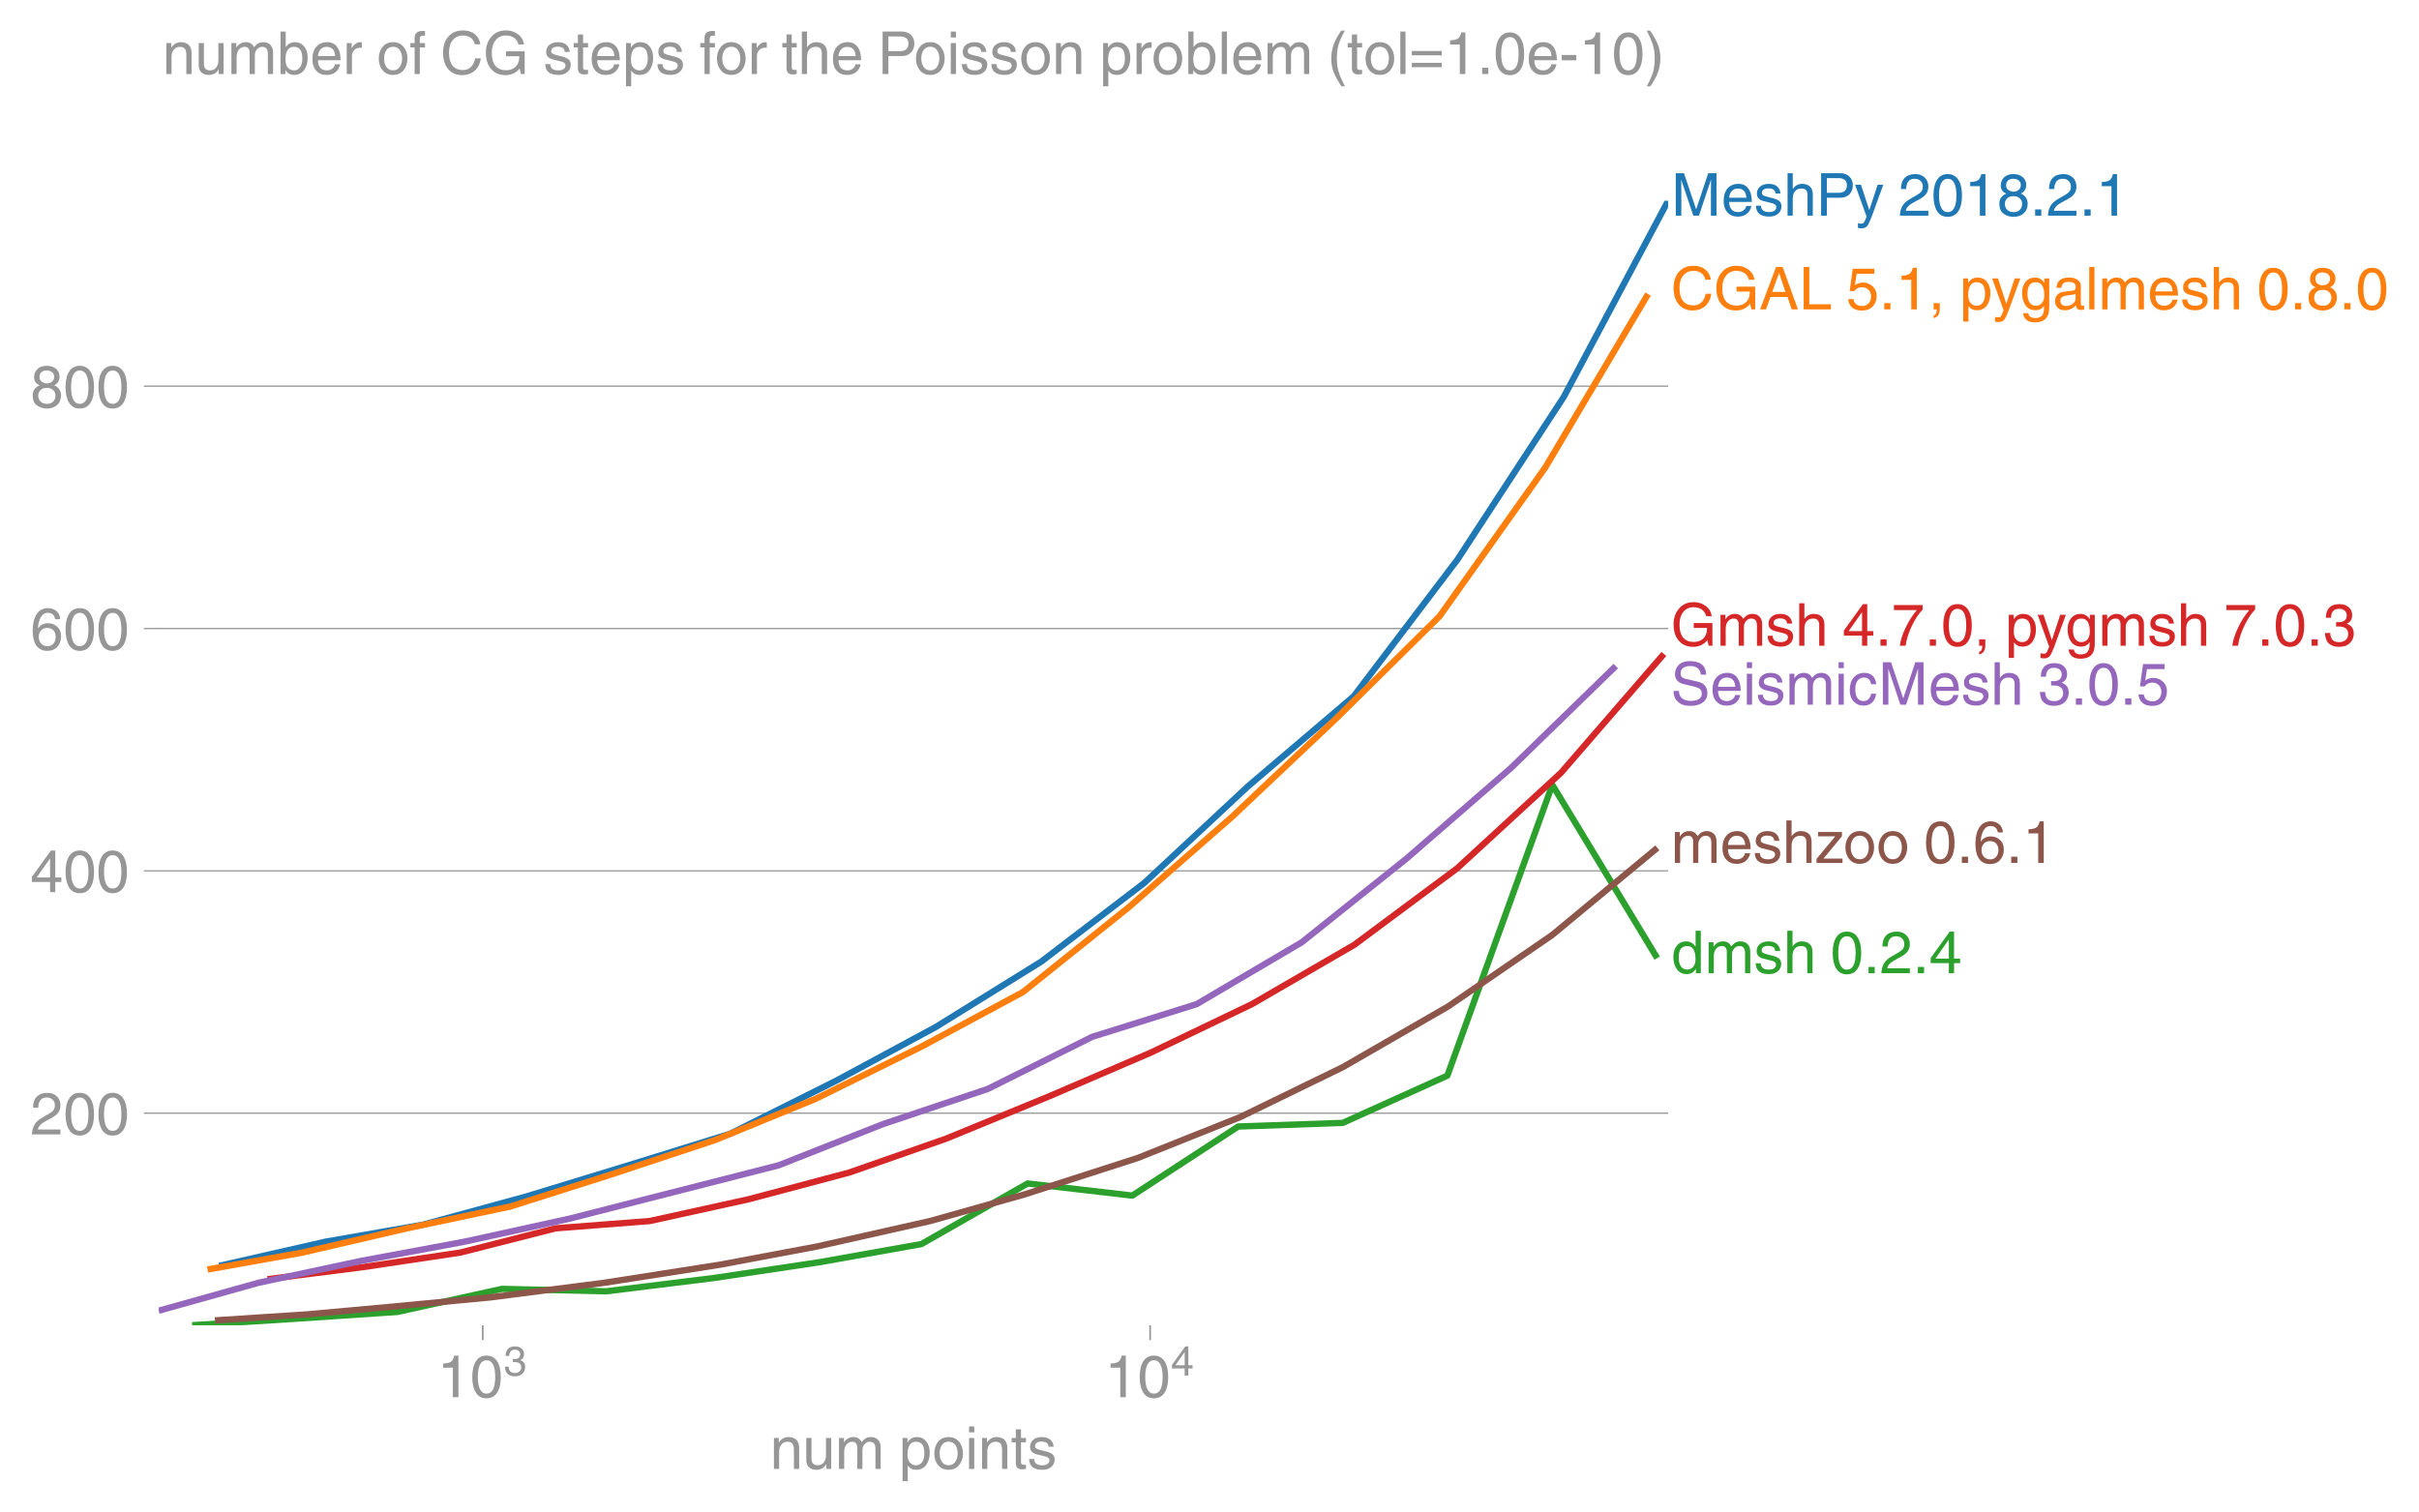
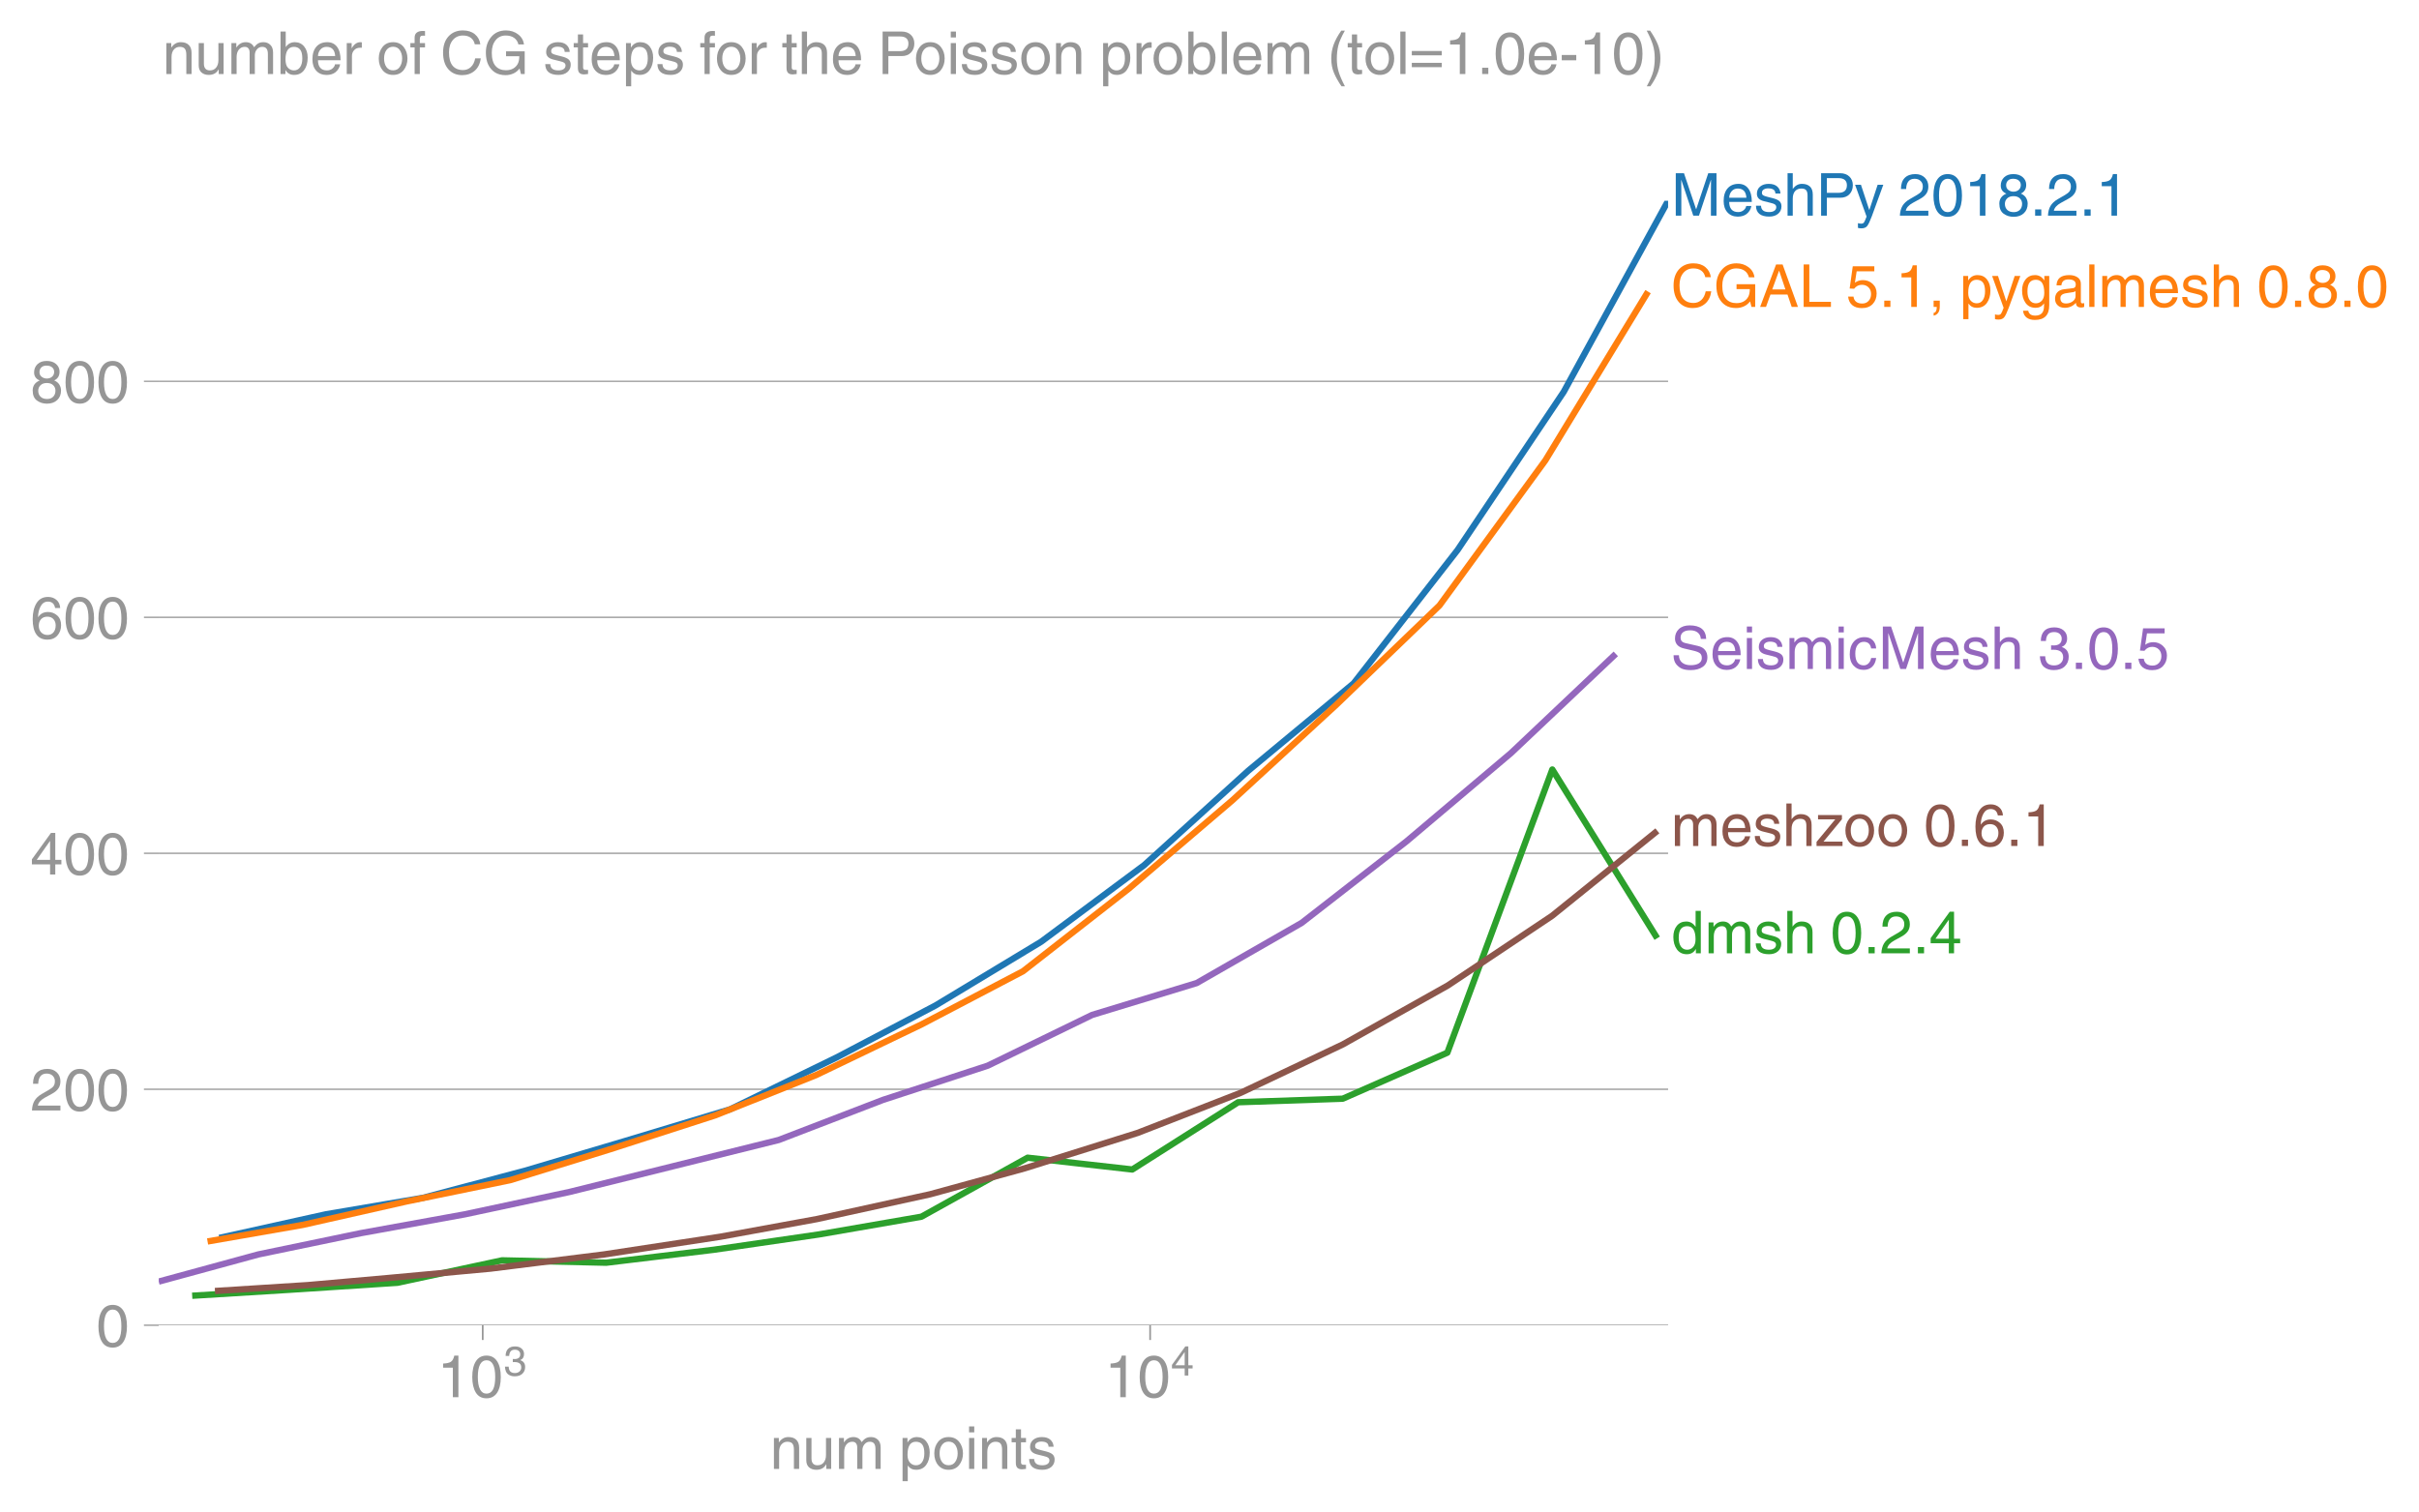
<svg xmlns="http://www.w3.org/2000/svg" xmlns:xlink="http://www.w3.org/1999/xlink" height="476.965" viewBox="0 0 572.337 357.724" width="763.117">
  <defs>
    <style>*{stroke-linecap:butt;stroke-linejoin:round}</style>
  </defs>
  <g id="figure_1">
    <path d="M0 357.724h572.337V0H0z" fill="none" id="patch_1" />
    <g id="axes_1">
      <path d="M37.556 313.628h357.12V47.516H37.556z" fill="none" id="patch_2" />
      <g id="matplotlib.axis_1">
        <g id="xtick_1">
          <g id="line2d_1">
            <defs>
-               <path d="M0 0v3.5" id="madd3d04a09" stroke="#969696" stroke-width=".4" />
-             </defs>
-             <use x="114.213" xlink:href="#madd3d04a09" y="313.628" fill="#969696" stroke="#969696" stroke-width=".4" />
+               <path d="M0 0v3.5" id="me2feb820e5" stroke="#969696" stroke-width=".4" />
+             </defs>
+             <use x="114.213" xlink:href="#me2feb820e5" y="313.628" fill="#969696" stroke="#969696" stroke-width=".4" />
          </g>
          <g transform="matrix(.14 0 0 -.14 103.433 330.678)" fill="#969696" id="text_1">
            <defs>
              <path d="M35.89 0h-9.374v49.906H10.109v6.985q8.594.28 12.782 2.75Q27.094 62.109 29 70.313h6.89z" id="HelveticaWorld-Regular-49" />
              <path d="M42.484 34.188q0 14.109-3.734 21.156-3.734 7.062-10.969 7.062-7.078 0-10.89-7.062-3.797-7.047-3.797-21.157 0-13.671 3.75-20.937Q20.609 6 27.78 6q7.235 0 10.969 7 3.734 7.016 3.734 21.188zm9.422 0q0-17.297-6.25-26.704-6.25-9.39-17.875-9.39-12.062 0-18.062 9.734-6 9.75-6 26.36 0 17.03 6.14 26.578 6.157 9.547 17.922 9.547 11.625 0 17.875-9.5t6.25-26.626z" id="HelveticaWorld-Regular-48" />
              <path d="M22.406 39.984q2.203-.187 4.594-.187 6.203 0 9.781 2.86 3.594 2.859 3.594 8.656 0 4.687-3.344 7.89-3.343 3.203-9.64 3.203-6.985 0-10.235-4.11-3.234-4.093-3.437-10.983h-8.64q0 10.984 5.765 16.984 5.765 6.016 16.937 6.016 9.922 0 15.828-5.11 5.907-5.094 5.907-13.39 0-10.704-9.032-14.5v-.204q11.72-4 11.72-16.406 0-9.906-6.595-16.265-6.593-6.344-18.703-6.344-9.906 0-16.312 5.203Q4.204 8.5 3.422 21.484H12.5q.203-8.109 4-11.797Q20.313 6 27.484 6q6.938 0 11.141 3.86 4.203 3.859 4.203 9.718 0 6.406-4.016 9.672-4 3.266-12.39 3.266-2 0-4.016-.094z" id="HelveticaWorld-Regular-51" />
            </defs>
            <use transform="translate(0 .173)" xlink:href="#HelveticaWorld-Regular-49" />
            <use transform="translate(55.615 .173)" xlink:href="#HelveticaWorld-Regular-48" />
            <use transform="matrix(.7 0 0 .7 112.146 36.781)" xlink:href="#HelveticaWorld-Regular-51" />
          </g>
        </g>
        <g id="xtick_2">
-           <use x="272.123" xlink:href="#madd3d04a09" y="313.628" fill="#969696" stroke="#969696" stroke-width=".4" id="line2d_2" />
+           <use x="272.123" xlink:href="#me2feb820e5" y="313.628" fill="#969696" stroke="#969696" stroke-width=".4" id="line2d_2" />
          <g transform="matrix(.14 0 0 -.14 261.343 330.678)" fill="#969696" id="text_2">
            <defs>
              <path d="M10.594 24.703h22.61v31.89h-.188zM42 17.093V0h-8.797v17.094H2.484v8.593L34.72 70.314H42v-45.61h10.297v-7.61z" id="HelveticaWorld-Regular-52" />
            </defs>
            <use transform="translate(0 .173)" xlink:href="#HelveticaWorld-Regular-49" />
            <use transform="translate(55.615 .173)" xlink:href="#HelveticaWorld-Regular-48" />
            <use transform="matrix(.7 0 0 .7 112.146 36.781)" xlink:href="#HelveticaWorld-Regular-52" />
          </g>
        </g>
        <g transform="matrix(.14 0 0 -.14 182.189 347.625)" fill="#969696" id="text_3">
          <defs>
            <path d="M49.219 0h-8.844v32.172q0 7.422-2.594 10.578-2.578 3.156-8.578 3.156-5.906 0-9.875-4.5-3.953-4.484-3.953-12.89V0H6.594v52.297h8.297v-7.375h.203q6.203 8.89 15.812 8.89 8.89 0 13.594-4.718 4.719-4.703 4.719-13.5z" id="HelveticaWorld-Regular-110" />
            <path d="M6.11 52.297h8.78V17.578q0-5.765 2.61-8.625Q20.125 6.11 25 6.11q6.781 0 10.594 4.797 3.812 4.813 3.812 12.578v28.813h8.782V0H39.89v7.625l-.188.188q-4.984-9.329-16.61-9.329-7.515 0-12.25 4.094Q6.11 6.688 6.11 14.703z" id="HelveticaWorld-Regular-117" />
            <path d="M6.594 52.297h8.297v-7.375h.203q5.906 8.89 15.812 8.89 9.813 0 13.922-8.5 3.75 4.594 7.266 6.547 3.515 1.953 8.703 1.953 6.781 0 11.484-4.453Q77 44.922 77 36.187V0h-8.781v33.797q0 6.094-2.297 9.094-2.297 3.015-7.422 3.015-5.172 0-8.75-4.203-3.563-4.203-3.563-9.812V0h-8.78v36.188q0 4.53-2.11 7.124-2.094 2.594-6.094 2.594-6.297 0-10.062-4.687-3.766-4.688-3.766-12.703V0H6.594z" id="HelveticaWorld-Regular-109" />
            <path d="M14.984 23.688q0-8.407 4.094-13 4.11-4.579 10.219-4.579 6.687 0 10.39 5.438 3.72 5.453 3.72 14.765 0 10.22-3.563 14.907-3.563 4.687-10.735 4.687-6.984 0-10.562-5.5-3.563-5.5-3.563-16.718zm-8.39 28.609h8.297v-7.375h.203q5.61 8.89 15.625 8.89 10.11 0 15.937-7.359 5.828-7.344 5.828-18.766 0-12.796-5.953-21Q40.578-1.515 29.5-1.515q-9.094 0-13.922 7.032h-.203v-26.22H6.594z" id="HelveticaWorld-Regular-112" />
            <path d="M12.703 26.219q0-8.735 3.953-14.375 3.953-5.64 11.219-5.64 7.531 0 11.438 5.905 3.906 5.907 3.906 14.11 0 8.297-3.907 14.078-3.906 5.797-11.437 5.797-6.969 0-11.078-5.453-4.094-5.438-4.094-14.422zm-8.984 0q0 11.672 6.484 19.625 6.5 7.968 17.672 7.968 11.438 0 17.875-8.062 6.453-8.047 6.453-19.531 0-11.516-6.406-19.625-6.39-8.11-17.922-8.11-11.078 0-17.625 7.86-6.531 7.86-6.531 19.875z" id="HelveticaWorld-Regular-111" />
            <path d="M6.594 61.813v9.968h8.781v-9.969zM15.375 0H6.594v52.297h8.781z" id="HelveticaWorld-Regular-105" />
            <path d="M17.188 45.016V10.984q0-2 1.093-3.046 1.11-1.047 3.938-1.047h3.375V0Q20.797-.688 19-.688q-5.516 0-8.063 2.641-2.53 2.64-2.53 8.547v34.516H1.311v7.28h7.094v14.595h8.781V52.297h8.407v-7.281z" id="HelveticaWorld-Regular-116" />
            <path d="M36.078 37.406q-.187 4.688-3.344 6.735-3.14 2.047-9.047 2.047-4.296 0-7.359-1.907-3.047-1.89-3.047-5.468 0-2.829 1.797-4.172 1.813-1.344 7.828-2.86l8.688-2.187q7.906-2 11.297-5.11 3.406-3.093 3.406-8.656 0-7.719-5.64-12.531-5.641-4.813-15.063-4.813-11 0-16.64 4.563-5.626 4.578-5.735 13.75h8.5q.203-5.422 3.594-8.063 3.39-2.625 10.171-2.625 5.516 0 8.766 2.188 3.25 2.203 3.25 6.11 0 2.78-2.11 4.437-2.093 1.672-8.296 3.078l-10.203 2.5q-6.203 1.562-9.157 4.656-2.953 3.094-2.953 8.031 0 7.72 5.516 12.203 5.531 4.5 14.406 4.5 9.485 0 14.531-4.624 5.047-4.61 5.344-11.782z" id="HelveticaWorld-Regular-115" />
          </defs>
          <use xlink:href="#HelveticaWorld-Regular-110" />
          <use x="55.176" xlink:href="#HelveticaWorld-Regular-117" />
          <use x="109.961" xlink:href="#HelveticaWorld-Regular-109" />
          <use x="192.969" xlink:href="#HelveticaWorld-Regular-32" />
          <use x="217.383" xlink:href="#HelveticaWorld-Regular-112" />
          <use x="273.877" xlink:href="#HelveticaWorld-Regular-111" />
          <use x="329.785" xlink:href="#HelveticaWorld-Regular-105" />
          <use x="351.807" xlink:href="#HelveticaWorld-Regular-110" />
          <use x="406.982" xlink:href="#HelveticaWorld-Regular-116" />
          <use x="434.668" xlink:href="#HelveticaWorld-Regular-115" />
        </g>
      </g>
      <g id="matplotlib.axis_2">
        <g id="ytick_1">
-           <path clip-path="url(#paa6a435110)" d="M37.556 263.445h357.12" fill="none" stroke="#969696" stroke-linecap="square" stroke-width=".3" id="line2d_3" />
+           <path clip-path="url(#pb24d757b8f)" d="M37.556 313.628h357.12" fill="none" stroke="#969696" stroke-linecap="square" stroke-width=".3" id="line2d_3" />
          <g id="line2d_4">
            <defs>
-               <path d="M0 0h-3.5" id="m50dc64fa9d" stroke="#969696" stroke-width=".3" />
-             </defs>
-             <use x="37.556" xlink:href="#m50dc64fa9d" y="263.445" fill="#969696" stroke="#969696" stroke-width=".3" />
-           </g>
-           <g transform="matrix(.14 0 0 -.14 7.2 268.47)" fill="#969696" id="text_4">
+               <path d="M0 0h-3.5" id="m3af25963f9" stroke="#969696" stroke-width=".3" />
+             </defs>
+             <use x="37.556" xlink:href="#m3af25963f9" y="313.628" fill="#969696" stroke="#969696" stroke-width=".3" />
+           </g>
+           <use xlink:href="#HelveticaWorld-Regular-48" transform="matrix(.14 0 0 -.14 22.77 318.653)" fill="#969696" id="text_4" />
+         </g>
+         <g id="ytick_2">
+           <path clip-path="url(#pb24d757b8f)" d="M37.556 257.781h357.12" fill="none" stroke="#969696" stroke-linecap="square" stroke-width=".3" id="line2d_5" />
+           <use x="37.556" xlink:href="#m3af25963f9" y="257.781" fill="#969696" stroke="#969696" stroke-width=".3" id="line2d_6" />
+           <g transform="matrix(.14 0 0 -.14 7.2 262.806)" fill="#969696" id="text_5">
            <defs>
              <path d="M4.39 45.125q0 12.39 6.391 18.781 6.406 6.407 17.938 6.407 9.656 0 15.812-5.86 6.157-5.86 6.157-15.14 0-7.22-3.547-12.188-3.532-4.953-10.422-8.703l-12.11-6.64Q13.922 15.921 12.5 8.296h38.188V0H2.593q.39 9.906 4.297 16.5 3.906 6.594 12.203 11.375l12.593 7.328q5.032 2.89 7.329 5.984 2.297 3.094 2.297 8.516 0 5.375-3.766 9.031-3.75 3.672-10.156 3.672-7.078 0-10.594-4.672-3.516-4.656-3.61-12.609z" id="HelveticaWorld-Regular-50" />
            </defs>
            <use xlink:href="#HelveticaWorld-Regular-50" />
            <use x="55.615" xlink:href="#HelveticaWorld-Regular-48" />
            <use x="111.23" xlink:href="#HelveticaWorld-Regular-48" />
          </g>
        </g>
-         <g id="ytick_2">
-           <path clip-path="url(#paa6a435110)" d="M37.556 206.094h357.12" fill="none" stroke="#969696" stroke-linecap="square" stroke-width=".3" id="line2d_5" />
-           <use x="37.556" xlink:href="#m50dc64fa9d" y="206.094" fill="#969696" stroke="#969696" stroke-width=".3" id="line2d_6" />
-           <g transform="matrix(.14 0 0 -.14 7.2 211.118)" fill="#969696" id="text_5">
+         <g id="ytick_3">
+           <path clip-path="url(#pb24d757b8f)" d="M37.556 201.934h357.12" fill="none" stroke="#969696" stroke-linecap="square" stroke-width=".3" id="line2d_7" />
+           <use x="37.556" xlink:href="#m3af25963f9" y="201.934" fill="#969696" stroke="#969696" stroke-width=".3" id="line2d_8" />
+           <g transform="matrix(.14 0 0 -.14 7.2 206.958)" fill="#969696" id="text_6">
            <use xlink:href="#HelveticaWorld-Regular-52" />
            <use x="55.615" xlink:href="#HelveticaWorld-Regular-48" />
            <use x="111.23" xlink:href="#HelveticaWorld-Regular-48" />
          </g>
        </g>
-         <g id="ytick_3">
-           <path clip-path="url(#paa6a435110)" d="M37.556 148.742h357.12" fill="none" stroke="#969696" stroke-linecap="square" stroke-width=".3" id="line2d_7" />
-           <use x="37.556" xlink:href="#m50dc64fa9d" y="148.742" fill="#969696" stroke="#969696" stroke-width=".3" id="line2d_8" />
-           <g transform="matrix(.14 0 0 -.14 7.2 153.767)" fill="#969696" id="text_6">
+         <g id="ytick_4">
+           <path clip-path="url(#pb24d757b8f)" d="M37.556 146.087h357.12" fill="none" stroke="#969696" stroke-linecap="square" stroke-width=".3" id="line2d_9" />
+           <use x="37.556" xlink:href="#m3af25963f9" y="146.087" fill="#969696" stroke="#969696" stroke-width=".3" id="line2d_10" />
+           <g transform="matrix(.14 0 0 -.14 7.2 151.111)" fill="#969696" id="text_7">
            <defs>
              <path d="M14.11 21.578q0-6.875 4.093-11.234Q22.313 6 28.906 6q6.297 0 10.032 4.438 3.734 4.453 3.734 11.687 0 6.297-3.688 10.547-3.687 4.25-10.468 4.25-6.594 0-10.5-4.156-3.907-4.157-3.907-11.188zM41.702 51.61q-.984 5.375-3.984 8.078-3 2.72-8.125 2.72-8.11 0-12.36-7.923-4.25-7.906-4.343-18.109l.203-.188q5.61 8.641 16.687 8.641 8.844 0 15.438-5.86 6.593-5.859 6.593-16.452 0-10.5-6.25-17.47-6.25-6.952-16.843-6.952-12.219 0-18.563 8.687-6.344 8.703-6.344 25.938 0 16.593 6.485 27.093 6.5 10.5 19.484 10.5 8.407 0 14.219-5.015 5.813-5 6.297-13.688z" id="HelveticaWorld-Regular-54" />
            </defs>
            <use xlink:href="#HelveticaWorld-Regular-54" />
            <use x="55.615" xlink:href="#HelveticaWorld-Regular-48" />
            <use x="111.23" xlink:href="#HelveticaWorld-Regular-48" />
          </g>
        </g>
-         <g id="ytick_4">
-           <path clip-path="url(#paa6a435110)" d="M37.556 91.39h357.12" fill="none" stroke="#969696" stroke-linecap="square" stroke-width=".3" id="line2d_9" />
-           <use x="37.556" xlink:href="#m50dc64fa9d" y="91.39" fill="#969696" stroke="#969696" stroke-width=".3" id="line2d_10" />
-           <g transform="matrix(.14 0 0 -.14 7.2 96.415)" fill="#969696" id="text_7">
+         <g id="ytick_5">
+           <path clip-path="url(#pb24d757b8f)" d="M37.556 90.24h357.12" fill="none" stroke="#969696" stroke-linecap="square" stroke-width=".3" id="line2d_11" />
+           <use x="37.556" xlink:href="#m3af25963f9" y="90.239" fill="#969696" stroke="#969696" stroke-width=".3" id="line2d_12" />
+           <g transform="matrix(.14 0 0 -.14 7.2 95.264)" fill="#969696" id="text_8">
            <defs>
              <path d="M27.594 40.578q5.422 0 8.953 3.094 3.547 3.11 3.547 8.234 0 4.594-3.407 7.547-3.39 2.953-9.687 2.953-5.61 0-8.672-3.11-3.047-3.093-3.047-7.874 0-5.125 3.813-7.984 3.812-2.86 8.5-2.86zm.093-7.562q-6.78 0-10.64-3.766-3.86-3.766-3.86-9.234 0-6.297 3.907-10.157Q21 6 28.219 6q6.406 0 10.234 3.86 3.828 3.859 3.828 10.265 0 5.469-3.828 9.172-3.828 3.719-10.766 3.719zM49.22 52.203q0-10.594-9.032-14.797 6.204-2.781 8.86-7.36 2.656-4.562 2.656-9.733 0-10.016-6.453-16.125-6.438-6.094-17.375-6.094-9.563 0-16.813 5.25-7.25 5.25-7.25 17.062 0 11.922 11.907 16.907-9.516 3.796-9.516 13.671 0 8.297 5.64 13.813 5.641 5.516 15.641 5.516 10.016 0 15.875-5.204 5.86-5.203 5.86-12.906z" id="HelveticaWorld-Regular-56" />
            </defs>
            <use xlink:href="#HelveticaWorld-Regular-56" />
            <use x="55.615" xlink:href="#HelveticaWorld-Regular-48" />
            <use x="111.23" xlink:href="#HelveticaWorld-Regular-48" />
          </g>
        </g>
      </g>
-       <path clip-path="url(#paa6a435110)" d="M45.47 313.628l22.7-1.434 25.856-1.72 24.763-5.449 24.634.574 25.514-3.154 24.894-3.728 24.183-4.302 25.123-14.338 24.764 2.868 25.051-16.345 24.741-.86 24.753-11.184 24.835-68.822 24.814 41.006" fill="none" stroke="#2ca02c" stroke-linecap="square" stroke-width="1.5" id="line2d_11" />
-       <path clip-path="url(#paa6a435110)" d="M51.887 299.577l25.206-5.735 23.007-4.015 24.174-6.595 23.488-7.17 24.988-7.742 25.207-12.617 23.386-12.617 24.984-15.485 24.403-18.64 24.624-22.94 24.919-21.22 24.587-32.404 25.107-38.426 24.709-46.455" fill="none" stroke="#1f77b4" stroke-linecap="square" stroke-width="1.5" id="line2d_12" />
-       <path clip-path="url(#paa6a435110)" d="M50.859 312.481l21.98-1.434 18.941-1.72 24.26-2.294 26.843-3.441 27.52-4.302 22.91-4.301 26.753-6.022 22.377-6.309 26.716-8.602 24.398-9.75 24.157-11.757 24.865-14.338 24.65-16.919 24.908-20.647" fill="none" stroke="#8c564b" stroke-linecap="square" stroke-width="1.5" id="line2d_13" />
-       <path clip-path="url(#paa6a435110)" d="M49.11 300.437l22.464-4.014 24.715-5.735 24.46-5.162 23.475-7.456 25.082-8.316 23.77-9.75 24.983-12.33 23.98-12.904 25.033-20.073 24.551-21.507 24.593-23.228 24.36-24.088 25.059-35.27 24.292-41.007" fill="none" stroke="#ff7f0e" stroke-linecap="square" stroke-width="1.5" id="line2d_14" />
-       <path clip-path="url(#paa6a435110)" d="M63.305 302.731l22.62-2.867 23.016-3.441 22.523-5.735 22.255-1.721 23.443-5.162 23.744-6.308 22.964-8.03 24.407-10.036 24.01-10.323 23.922-11.47 24.24-14.052 24.285-18.066 24.615-22.654 24.325-28.102" fill="none" stroke="#d62728" stroke-linecap="square" stroke-width="1.5" id="line2d_15" />
-       <path clip-path="url(#paa6a435110)" d="M37.556 310.187l23.553-6.595L85.3 298.43l24.669-4.588 24.824-5.449 24.724-6.308 24.715-6.309 24.69-9.75 24.782-8.316 24.7-12.33 24.73-7.743 24.843-14.624 24.767-19.787 24.782-21.507 24.775-24.087" fill="none" stroke="#9467bd" stroke-linecap="square" stroke-width="1.5" id="line2d_16" />
-       <g transform="matrix(.14 0 0 -.14 395.355 230.316)" fill="#2ca02c" id="text_8">
+       <path clip-path="url(#pb24d757b8f)" d="M45.47 306.647l22.7-1.396 25.856-1.675 24.763-5.306 24.634.559 25.514-3.072 24.894-3.63 24.183-4.188 25.123-13.962 24.764 2.792 25.051-15.916 24.741-.838 24.753-10.89 24.835-67.017 24.814 39.93" fill="none" stroke="#2ca02c" stroke-linecap="square" stroke-width="1.5" id="line2d_13" />
+       <path clip-path="url(#pb24d757b8f)" d="M51.887 292.965l25.206-5.585 23.007-3.91 24.174-6.422 23.488-6.98 24.988-7.54 25.207-12.286 23.386-12.287 24.984-15.078 24.403-18.15 24.624-22.34 24.919-20.663 24.587-31.554 25.107-37.418 24.709-45.236" fill="none" stroke="#1f77b4" stroke-linecap="square" stroke-width="1.5" id="line2d_14" />
+       <path clip-path="url(#pb24d757b8f)" d="M50.859 305.53l21.98-1.396 18.941-1.675 24.26-2.234 26.843-3.35 27.52-4.19 22.91-4.188 26.753-5.864 22.377-6.143 26.716-8.377 24.398-9.494 24.157-11.449 24.865-13.962 24.65-16.475 24.908-20.105" fill="none" stroke="#8c564b" stroke-linecap="square" stroke-width="1.5" id="line2d_15" />
+       <path clip-path="url(#pb24d757b8f)" d="M49.11 293.802l22.464-3.909 24.715-5.585 24.46-5.026 23.475-7.26 25.082-8.098 23.77-9.494 24.983-12.007 23.98-12.566 25.033-19.546 24.551-20.943 24.593-22.618 24.36-23.456 25.059-34.346 24.292-39.93" fill="none" stroke="#ff7f0e" stroke-linecap="square" stroke-width="1.5" id="line2d_16" />
+       <path clip-path="url(#pb24d757b8f)" d="M37.556 303.297l23.553-6.423 24.192-5.026 24.669-4.468 24.824-5.305 24.724-6.144 24.715-6.143 24.69-9.494 24.782-8.098 24.7-12.007 24.73-7.54 24.843-14.24 24.767-19.268 24.782-20.942 24.775-23.456" fill="none" stroke="#9467bd" stroke-linecap="square" stroke-width="1.5" id="line2d_17" />
+       <g transform="matrix(.14 0 0 -.14 395.355 225.614)" fill="#2ca02c" id="text_9">
        <defs>
          <path d="M13.094 26.313q0-9.704 3.844-14.954 3.859-5.25 10.265-5.25 6.094 0 10.188 4.485 4.109 4.5 4.109 13.094 0 11.03-3.5 16.625-3.484 5.593-10.61 5.593-6.78 0-10.546-4.453-3.75-4.437-3.75-15.14zM50.39 0h-8.297v7.172h-.203q-4.97-8.688-15.078-8.688-10.891 0-16.86 8.297Q4 15.094 4 27.688q0 11.625 5.906 18.875 5.922 7.25 15.875 7.25 9.813 0 15.625-8.891l.203.594V71.78h8.782z" id="HelveticaWorld-Regular-100" />
          <path d="M49.219 0h-8.844v34.188q0 6.296-2.438 9-2.437 2.718-7.953 2.718-6.797 0-10.703-4.406-3.906-4.39-3.906-12.984V0H6.594v71.781h8.781V45.312h.203q6 8.5 15.328 8.5 8.594 0 13.453-4.5 4.86-4.484 4.86-13.718z" id="HelveticaWorld-Regular-104" />
          <path d="M19.094 0H8.687v10.594h10.407z" id="HelveticaWorld-Regular-46" />
        </defs>
        <use xlink:href="#HelveticaWorld-Regular-100" />
        <use x="56.982" xlink:href="#HelveticaWorld-Regular-109" />
        <use x="139.99" xlink:href="#HelveticaWorld-Regular-115" />
        <use x="189.99" xlink:href="#HelveticaWorld-Regular-104" />
        <use x="245.166" xlink:href="#HelveticaWorld-Regular-32" />
        <use x="269.58" xlink:href="#HelveticaWorld-Regular-48" />
        <use x="325.195" xlink:href="#HelveticaWorld-Regular-46" />
        <use x="352.979" xlink:href="#HelveticaWorld-Regular-50" />
        <use x="408.594" xlink:href="#HelveticaWorld-Regular-46" />
        <use x="436.377" xlink:href="#HelveticaWorld-Regular-52" />
      </g>
-       <g transform="matrix(.14 0 0 -.14 395.355 51.044)" fill="#1f77b4" id="text_9">
+       <g transform="matrix(.14 0 0 -.14 395.355 51.044)" fill="#1f77b4" id="text_10">
        <defs>
          <path d="M67.484 0v42.39q0 .829.094 8.126t.094 9.78h-.281L47.312 0h-9.609L17.578 60.203h-.297q0-3.61.094-10.297.11-6.687.11-7.515V0H8.108v71.781h13.86L42.39 11.078h.28l20.313 60.703h13.922V0z" id="HelveticaWorld-Regular-77" />
          <path d="M42.484 30.328q-.687 8.485-4.5 12.031-3.797 3.547-10.109 3.547-6.39 0-10.328-4.5-3.922-4.484-4.172-11.078zm8.391-13.922q-1.453-8.11-7.953-13.422-5.719-4.5-15.047-4.593-10.984.093-17.438 7.203Q4 12.704 4 24.704q0 13.78 6.64 21.437 6.641 7.672 18.47 7.672 10.593 0 16.546-7.922 5.953-7.907 5.953-22.594H13.375q0-8.203 3.813-12.703Q21 6.109 28.608 6.109q5.375 0 9.235 3.235 3.86 3.25 4.25 7.062z" id="HelveticaWorld-Regular-101" />
          <path d="M17.828 38.625H37.11q7.282 0 10.938 3.188 3.656 3.203 3.656 9.703 0 5.812-3.516 8.89-3.515 3.078-10.687 3.078H17.828zm0-38.625H8.11v71.781h32.266q9.625 0 15.484-5.594 5.86-5.593 5.86-14.578 0-9.328-5.672-15.312-5.656-5.969-15.672-5.969H17.828z" id="HelveticaWorld-Regular-80" />
          <path d="M39.016 52.297h9.562L29.891.984q-.5-1.375-.985-2.593-4.25-11.329-7.328-15.547-3.078-4.235-9.953-4.235-3.61 0-5.906.782v8.015q2.484-.89 5.468-.89 3.22 0 4.704 2.03 1.5 2.032 4.421 9.938L.875 52.297h9.922L24.812 9.719H25z" id="HelveticaWorld-Regular-121" />
        </defs>
        <use xlink:href="#HelveticaWorld-Regular-77" />
        <use x="85.01" xlink:href="#HelveticaWorld-Regular-101" />
        <use x="140.43" xlink:href="#HelveticaWorld-Regular-115" />
        <use x="190.43" xlink:href="#HelveticaWorld-Regular-104" />
        <use x="245.605" xlink:href="#HelveticaWorld-Regular-80" />
        <use x="310.254" xlink:href="#HelveticaWorld-Regular-121" />
        <use x="359.863" xlink:href="#HelveticaWorld-Regular-32" />
        <use x="384.277" xlink:href="#HelveticaWorld-Regular-50" />
        <use x="439.893" xlink:href="#HelveticaWorld-Regular-48" />
        <use x="495.508" xlink:href="#HelveticaWorld-Regular-49" />
        <use x="551.123" xlink:href="#HelveticaWorld-Regular-56" />
        <use x="606.738" xlink:href="#HelveticaWorld-Regular-46" />
        <use x="634.521" xlink:href="#HelveticaWorld-Regular-50" />
        <use x="690.137" xlink:href="#HelveticaWorld-Regular-46" />
        <use x="717.92" xlink:href="#HelveticaWorld-Regular-49" />
      </g>
-       <g transform="matrix(.14 0 0 -.14 395.355 204.22)" fill="#8c564b" id="text_10">
+       <g transform="matrix(.14 0 0 -.14 395.355 200.204)" fill="#8c564b" id="text_11">
        <defs>
          <path d="M14.11 7.328h32.187V0H2.39v6.89l31.64 38.126H4.938v7.28h40.374v-7.171z" id="HelveticaWorld-Regular-122" />
        </defs>
        <use xlink:href="#HelveticaWorld-Regular-109" />
        <use x="83.008" xlink:href="#HelveticaWorld-Regular-101" />
        <use x="138.428" xlink:href="#HelveticaWorld-Regular-115" />
        <use x="188.428" xlink:href="#HelveticaWorld-Regular-104" />
        <use x="243.604" xlink:href="#HelveticaWorld-Regular-122" />
        <use x="291.072" xlink:href="#HelveticaWorld-Regular-111" />
        <use x="346.98" xlink:href="#HelveticaWorld-Regular-111" />
        <use x="402.889" xlink:href="#HelveticaWorld-Regular-32" />
        <use x="427.303" xlink:href="#HelveticaWorld-Regular-48" />
        <use x="482.918" xlink:href="#HelveticaWorld-Regular-46" />
        <use x="510.701" xlink:href="#HelveticaWorld-Regular-54" />
        <use x="566.316" xlink:href="#HelveticaWorld-Regular-46" />
        <use x="594.1" xlink:href="#HelveticaWorld-Regular-49" />
      </g>
-       <g transform="matrix(.14 0 0 -.14 395.355 73.214)" fill="#ff7f0e" id="text_11">
+       <g transform="matrix(.14 0 0 -.14 395.355 72.634)" fill="#ff7f0e" id="text_12">
        <defs>
          <path d="M58.016 50.203q-1.625 7.313-6.782 11.094-5.14 3.797-13.343 3.797-10.594 0-17.047-7.703-6.438-7.688-6.438-20.766 0-15.14 6.094-22.547 6.11-7.39 17.688-7.39 7.609 0 13.093 5.046 5.5 5.063 7.407 14.688h9.421Q66.22 12.594 57.625 5.344t-20.906-7.25q-14.703 0-23.516 10.11Q4.391 18.311 4.391 36.28q0 17.328 9.203 27.36 9.203 10.047 24.297 10.047 12.5 0 20.265-6.454 7.766-6.437 9.235-17.03z" id="HelveticaWorld-Regular-67" />
          <path d="M38.484 38.375h31.532V0h-6.297l-2.344 9.281Q56.781 3.421 50.578.75q-6.187-2.656-12.875-2.656-10.797 0-18.047 4.703-7.25 4.719-11.265 13.015-4 8.313-4 20.72 0 15.468 9.203 26.312 9.203 10.843 24.781 10.843 11.625 0 20.313-6.5Q67.39 60.688 68.796 50h-9.375q-1.703 7.078-7.219 11.078-5.516 4.016-14.312 4.016-10.594 0-17.047-7.985-6.438-7.984-6.438-21.125 0-15.28 6.39-22.437Q27.204 6.39 38.282 6.39q7.235 0 12.235 2.859 5 2.86 7.687 7.766 2.688 4.906 2.688 13.062H38.484z" id="HelveticaWorld-Regular-71" />
          <path d="M44 29.5L33.406 61.078h-.203L21.687 29.5zm-25.297-8.594L11.188 0h-9.97l27 71.781h10.985L65.187 0H54.594l-7.078 20.906z" id="HelveticaWorld-Regular-65" />
          <path d="M17.672 8.594h36.531V0H8.11v71.781h9.563z" id="HelveticaWorld-Regular-76" />
          <path d="M14.703 40.922q5.813 4.39 13.625 4.39 9.469 0 16.281-6.296 6.813-6.297 6.813-16.22 0-10.78-6.578-17.796-6.563-7-18.422-7-10.313 0-16.266 5.047Q4.203 8.109 3.22 17.39h9.094q.671-5.672 4.437-8.672 3.766-3 10.453-3 6.485 0 10.64 4.484Q42 14.703 42 21.688q0 7.125-4.36 11.421-4.343 4.297-11.218 4.297-7.813 0-13.047-6.687l-7.563.39 5.266 37.594h36.438v-8.5H17.672z" id="HelveticaWorld-Regular-53" />
          <path d="M8.688 10.594h10.406V.78q0-7.422-3.078-11.172-3.078-3.765-7.328-4.312v4.594Q14.015-9.422 14.015 0H8.687z" id="HelveticaWorld-Regular-44" />
          <path d="M12.984 26.313q0-9.61 3.813-14.907Q20.609 6.11 27.094 6.11q6.312 0 10.312 4.579 4 4.593 4 13 0 11.03-3.5 16.625-3.484 5.593-10.61 5.593-7.171 0-10.75-4.765-3.562-4.766-3.562-14.828zM49.812 2.983q0-12.609-6.062-18.797-6.047-6.203-18.266-6.203-8.78 0-13.984 4.047Q6.297-13.922 5.516-6.39h8.796q.672-3.812 3.532-6.062 2.86-2.25 8.281-2.25 7.375 0 11.125 3.969 3.766 3.953 3.766 12.828v3.719h-.188q-4.937-7.329-13.922-7.329-11.187 0-17.093 8.25-5.907 8.25-5.907 20.953 0 11.625 5.953 18.875 5.97 7.25 15.829 7.25 9.906 0 15.625-8.89h.187v7.375h8.313z" id="HelveticaWorld-Regular-103" />
          <path d="M38.375 26.703q-.969-1.015-3.828-1.656-2.86-.625-10.672-1.656-5.766-.688-8.469-2.844-2.703-2.14-2.703-5.656 0-4.297 2.281-6.688 2.297-2.39 7.329-2.39 6.296 0 11.171 3.578 4.891 3.593 4.891 8.718zM6.203 36.375q.297 8.844 5.734 13.14 5.454 4.297 15.844 4.297 8.297 0 13.907-3.765 5.624-3.75 5.624-10.844V9.078Q47.313 6 50.094 6q1.125 0 2.89.39V0Q50.594-.984 48-.984q-4.5 0-6.703 1.921-2.188 1.938-2.281 6.047-7.516-8.5-18.891-8.5-7.422 0-11.922 4.204Q3.72 6.89 3.72 13.624q0 6.89 3.906 11.125Q11.531 29 19 29.89l15.516 1.891q4.203.64 4.203 6.203 0 4.11-3.047 6.297-3.047 2.203-9.25 2.203-5.516 0-8.485-2.437-2.953-2.438-3.53-7.672z" id="HelveticaWorld-Regular-97" />
          <path d="M15.375 0H6.594v71.781h8.781z" id="HelveticaWorld-Regular-108" />
        </defs>
        <use xlink:href="#HelveticaWorld-Regular-67" />
        <use x="72.314" xlink:href="#HelveticaWorld-Regular-71" />
        <use x="149.414" xlink:href="#HelveticaWorld-Regular-65" />
        <use x="216.113" xlink:href="#HelveticaWorld-Regular-76" />
        <use x="271.729" xlink:href="#HelveticaWorld-Regular-32" />
        <use x="296.143" xlink:href="#HelveticaWorld-Regular-53" />
        <use x="351.758" xlink:href="#HelveticaWorld-Regular-46" />
        <use x="379.541" xlink:href="#HelveticaWorld-Regular-49" />
        <use x="435.156" xlink:href="#HelveticaWorld-Regular-44" />
        <use x="462.939" xlink:href="#HelveticaWorld-Regular-32" />
        <use x="487.354" xlink:href="#HelveticaWorld-Regular-112" />
        <use x="541.848" xlink:href="#HelveticaWorld-Regular-121" />
        <use x="589.457" xlink:href="#HelveticaWorld-Regular-103" />
        <use x="645.365" xlink:href="#HelveticaWorld-Regular-97" />
        <use x="700.297" xlink:href="#HelveticaWorld-Regular-108" />
        <use x="722.318" xlink:href="#HelveticaWorld-Regular-109" />
        <use x="805.326" xlink:href="#HelveticaWorld-Regular-101" />
        <use x="860.746" xlink:href="#HelveticaWorld-Regular-115" />
        <use x="910.746" xlink:href="#HelveticaWorld-Regular-104" />
        <use x="965.922" xlink:href="#HelveticaWorld-Regular-32" />
        <use x="990.336" xlink:href="#HelveticaWorld-Regular-48" />
        <use x="1045.951" xlink:href="#HelveticaWorld-Regular-46" />
        <use x="1073.734" xlink:href="#HelveticaWorld-Regular-56" />
        <use x="1129.35" xlink:href="#HelveticaWorld-Regular-46" />
        <use x="1157.133" xlink:href="#HelveticaWorld-Regular-48" />
      </g>
-       <g transform="matrix(.14 0 0 -.14 395.355 152.815)" fill="#d62728" id="text_12">
-         <defs>
-           <path d="M3.719 68.797h48.578v-7.719Q42.28 50.875 33.984 33.484 25.687 16.11 23.391 0h-9.672q1.469 13.281 9.719 30.531 8.25 17.266 18.953 29.672H3.719z" id="HelveticaWorld-Regular-55" />
-         </defs>
-         <use xlink:href="#HelveticaWorld-Regular-71" />
-         <use x="77.1" xlink:href="#HelveticaWorld-Regular-109" />
-         <use x="160.107" xlink:href="#HelveticaWorld-Regular-115" />
-         <use x="210.107" xlink:href="#HelveticaWorld-Regular-104" />
-         <use x="265.283" xlink:href="#HelveticaWorld-Regular-32" />
-         <use x="289.697" xlink:href="#HelveticaWorld-Regular-52" />
-         <use x="345.313" xlink:href="#HelveticaWorld-Regular-46" />
-         <use x="373.096" xlink:href="#HelveticaWorld-Regular-55" />
-         <use x="428.711" xlink:href="#HelveticaWorld-Regular-46" />
-         <use x="456.494" xlink:href="#HelveticaWorld-Regular-48" />
-         <use x="512.109" xlink:href="#HelveticaWorld-Regular-44" />
-         <use x="539.893" xlink:href="#HelveticaWorld-Regular-32" />
-         <use x="564.307" xlink:href="#HelveticaWorld-Regular-112" />
-         <use x="618.801" xlink:href="#HelveticaWorld-Regular-121" />
-         <use x="666.41" xlink:href="#HelveticaWorld-Regular-103" />
-         <use x="722.318" xlink:href="#HelveticaWorld-Regular-109" />
-         <use x="805.326" xlink:href="#HelveticaWorld-Regular-115" />
-         <use x="855.326" xlink:href="#HelveticaWorld-Regular-104" />
-         <use x="910.502" xlink:href="#HelveticaWorld-Regular-32" />
-         <use x="934.916" xlink:href="#HelveticaWorld-Regular-55" />
-         <use x="990.531" xlink:href="#HelveticaWorld-Regular-46" />
-         <use x="1018.314" xlink:href="#HelveticaWorld-Regular-48" />
-         <use x="1073.93" xlink:href="#HelveticaWorld-Regular-46" />
-         <use x="1101.713" xlink:href="#HelveticaWorld-Regular-51" />
-       </g>
-       <g transform="matrix(.14 0 0 -.14 395.355 166.773)" fill="#9467bd" id="text_13">
+       <g transform="matrix(.14 0 0 -.14 395.355 158.318)" fill="#9467bd" id="text_13">
        <defs>
          <path d="M50.39 50.781q-.296 6.844-5.109 10.719-4.797 3.875-12.656 3.875-7.922 0-12.172-3.25-4.234-3.234-4.234-9.344 0-3.265 1.843-5.61 1.86-2.343 6.641-3.468l20.516-4.687q8.297-1.813 12.297-6.875 4.015-5.047 4.015-12.313 0-10.64-7.812-16.187-7.813-5.547-20.313-5.547-9.531 0-15.031 2.437-5.484 2.453-9.734 7.766-4.25 5.328-4.25 14.89h9.093q0-8 5.313-12.406 5.328-4.39 14.5-4.39 8.89 0 13.844 3.156 4.953 3.156 4.953 8.953 0 5.281-2.953 7.89Q46.188 29 37.594 31l-15.469 3.625q-7.719 1.75-11.531 6.125Q6.78 45.125 6.78 51.516q0 9.672 6.516 15.922 6.531 6.25 18.203 6.25 13.172 0 20.328-5.5 7.156-5.485 7.688-17.407z" id="HelveticaWorld-Regular-83" />
          <path d="M39.594 34.719q-1.89 11.187-12.39 11.187-6.5 0-10.454-5.203-3.953-5.203-3.953-14.484 0-10.11 3.656-15.11 3.672-5 10.64-5 4.688 0 8.11 3.438 3.422 3.437 4.39 8.953h8.5q-1.312-9.703-6.859-14.86-5.547-5.156-14.328-5.156-10.297 0-16.89 7.047-6.594 7.063-6.594 19.172 0 13.281 6.594 21.188 6.593 7.922 18.5 7.922 8.687 0 13.843-5.204 5.157-5.203 5.735-13.89z" id="HelveticaWorld-Regular-99" />
        </defs>
        <use xlink:href="#HelveticaWorld-Regular-83" />
        <use x="66.211" xlink:href="#HelveticaWorld-Regular-101" />
        <use x="121.631" xlink:href="#HelveticaWorld-Regular-105" />
        <use x="143.652" xlink:href="#HelveticaWorld-Regular-115" />
        <use x="193.652" xlink:href="#HelveticaWorld-Regular-109" />
        <use x="276.66" xlink:href="#HelveticaWorld-Regular-105" />
        <use x="298.682" xlink:href="#HelveticaWorld-Regular-99" />
        <use x="349.951" xlink:href="#HelveticaWorld-Regular-77" />
        <use x="434.961" xlink:href="#HelveticaWorld-Regular-101" />
        <use x="490.381" xlink:href="#HelveticaWorld-Regular-115" />
        <use x="540.381" xlink:href="#HelveticaWorld-Regular-104" />
        <use x="595.557" xlink:href="#HelveticaWorld-Regular-32" />
        <use x="619.971" xlink:href="#HelveticaWorld-Regular-51" />
        <use x="675.586" xlink:href="#HelveticaWorld-Regular-46" />
        <use x="703.369" xlink:href="#HelveticaWorld-Regular-48" />
        <use x="758.984" xlink:href="#HelveticaWorld-Regular-46" />
        <use x="786.768" xlink:href="#HelveticaWorld-Regular-53" />
      </g>
      <g transform="matrix(.14 0 0 -.14 38.434 17.516)" fill="#969696" id="text_14">
        <defs>
          <path d="M43.406 26.313q0 10.5-3.718 15.046-3.704 4.547-10.579 4.547-6.984-.11-10.562-5.453Q14.984 35.11 14.984 25q0-10.297 4.297-14.594Q23.578 6.11 29.297 6.11q6.5 0 10.297 5.344 3.812 5.344 3.812 14.86zM6.594 0v71.781h8.781V45.703h.203q5.61 8.11 15.14 8.11 9.766 0 15.766-7.25t6-18.876q0-13.093-6.062-21.156Q40.375-1.516 29.5-1.516q-9.578 0-14.406 8.016h-.203V0z" id="HelveticaWorld-Regular-98" />
          <path d="M15.375 0H6.594v52.297h8.297v-8.688h.203q5.703 10.203 14.687 10.203 1.422 0 2.297-.296V44.39h-3.266q-5.906 0-9.671-4.016-3.766-4-3.766-9.953z" id="HelveticaWorld-Regular-114" />
          <path d="M17.188 45.016V0H8.405v45.016H1.22v7.28h7.187v8.985q0 5.907 3.578 8.703 3.594 2.813 10.032 2.813 2.203 0 3.968-.188v-7.906q-1.562.188-3.578.188-2.922 0-4.078-1.438-1.14-1.437-1.14-4.656v-6.5h8.796v-7.281z" id="HelveticaWorld-Regular-102" />
          <path d="M29.781 73.297q-8.875-15.875-11.218-25.844-2.344-9.953-2.344-21.969 0-11.859 3.187-22.125Q22.61-6.89 29.891-20.703h-5.86Q15.72-8.593 11.25 2.187 6.781 12.985 6.781 26.125q0 12.36 4.047 23.563 4.063 11.203 12.86 23.609z" id="HelveticaWorld-Regular-40" />
          <path d="M54.594 31.578H4v7.328h50.594zm0-20H4v7.328h50.594z" id="HelveticaWorld-Regular-61" />
          <path d="M28.906 23.188H4.391v8.984h24.515z" id="HelveticaWorld-Regular-45" />
          <path d="M3.516-20.703q8.796 15.922 11.14 25.86Q17 15.093 17 27.093q0 11.922-3.156 22.172T3.422 73.296h5.765q8.391-12.109 12.86-22.905 4.469-10.797 4.469-23.875 0-12.407-4.063-23.61-4.047-11.203-12.828-23.61z" id="HelveticaWorld-Regular-41" />
        </defs>
        <use xlink:href="#HelveticaWorld-Regular-110" />
        <use x="55.176" xlink:href="#HelveticaWorld-Regular-117" />
        <use x="109.961" xlink:href="#HelveticaWorld-Regular-109" />
        <use x="192.969" xlink:href="#HelveticaWorld-Regular-98" />
        <use x="249.463" xlink:href="#HelveticaWorld-Regular-101" />
        <use x="304.883" xlink:href="#HelveticaWorld-Regular-114" />
        <use x="337.451" xlink:href="#HelveticaWorld-Regular-32" />
        <use x="361.865" xlink:href="#HelveticaWorld-Regular-111" />
        <use x="417.773" xlink:href="#HelveticaWorld-Regular-102" />
        <use x="445.459" xlink:href="#HelveticaWorld-Regular-32" />
        <use x="469.873" xlink:href="#HelveticaWorld-Regular-67" />
        <use x="542.188" xlink:href="#HelveticaWorld-Regular-71" />
        <use x="619.287" xlink:href="#HelveticaWorld-Regular-32" />
        <use x="643.701" xlink:href="#HelveticaWorld-Regular-115" />
        <use x="693.701" xlink:href="#HelveticaWorld-Regular-116" />
        <use x="721.387" xlink:href="#HelveticaWorld-Regular-101" />
        <use x="776.807" xlink:href="#HelveticaWorld-Regular-112" />
        <use x="833.301" xlink:href="#HelveticaWorld-Regular-115" />
        <use x="883.301" xlink:href="#HelveticaWorld-Regular-32" />
        <use x="907.715" xlink:href="#HelveticaWorld-Regular-102" />
        <use x="933.4" xlink:href="#HelveticaWorld-Regular-111" />
        <use x="989.309" xlink:href="#HelveticaWorld-Regular-114" />
        <use x="1021.877" xlink:href="#HelveticaWorld-Regular-32" />
        <use x="1046.291" xlink:href="#HelveticaWorld-Regular-116" />
        <use x="1073.977" xlink:href="#HelveticaWorld-Regular-104" />
        <use x="1129.152" xlink:href="#HelveticaWorld-Regular-101" />
        <use x="1184.572" xlink:href="#HelveticaWorld-Regular-32" />
        <use x="1208.986" xlink:href="#HelveticaWorld-Regular-80" />
        <use x="1269.76" xlink:href="#HelveticaWorld-Regular-111" />
        <use x="1325.668" xlink:href="#HelveticaWorld-Regular-105" />
        <use x="1347.689" xlink:href="#HelveticaWorld-Regular-115" />
        <use x="1397.689" xlink:href="#HelveticaWorld-Regular-115" />
        <use x="1447.689" xlink:href="#HelveticaWorld-Regular-111" />
        <use x="1503.598" xlink:href="#HelveticaWorld-Regular-110" />
        <use x="1558.773" xlink:href="#HelveticaWorld-Regular-32" />
        <use x="1583.188" xlink:href="#HelveticaWorld-Regular-112" />
        <use x="1639.682" xlink:href="#HelveticaWorld-Regular-114" />
        <use x="1671.25" xlink:href="#HelveticaWorld-Regular-111" />
        <use x="1727.158" xlink:href="#HelveticaWorld-Regular-98" />
        <use x="1783.652" xlink:href="#HelveticaWorld-Regular-108" />
        <use x="1805.674" xlink:href="#HelveticaWorld-Regular-101" />
        <use x="1861.094" xlink:href="#HelveticaWorld-Regular-109" />
        <use x="1944.102" xlink:href="#HelveticaWorld-Regular-32" />
        <use x="1968.516" xlink:href="#HelveticaWorld-Regular-40" />
        <use x="2001.816" xlink:href="#HelveticaWorld-Regular-116" />
        <use x="2029.502" xlink:href="#HelveticaWorld-Regular-111" />
        <use x="2085.41" xlink:href="#HelveticaWorld-Regular-108" />
        <use x="2107.432" xlink:href="#HelveticaWorld-Regular-61" />
        <use x="2166.025" xlink:href="#HelveticaWorld-Regular-49" />
        <use x="2221.641" xlink:href="#HelveticaWorld-Regular-46" />
        <use x="2249.424" xlink:href="#HelveticaWorld-Regular-48" />
        <use x="2305.039" xlink:href="#HelveticaWorld-Regular-101" />
        <use x="2360.459" xlink:href="#HelveticaWorld-Regular-45" />
        <use x="2393.76" xlink:href="#HelveticaWorld-Regular-49" />
        <use x="2449.375" xlink:href="#HelveticaWorld-Regular-48" />
        <use x="2504.99" xlink:href="#HelveticaWorld-Regular-41" />
      </g>
    </g>
  </g>
  <defs>
-     <clipPath id="paa6a435110">
+     <clipPath id="pb24d757b8f">
      <path d="M37.556 47.516h357.12v266.112H37.556z" />
    </clipPath>
  </defs>
</svg>
